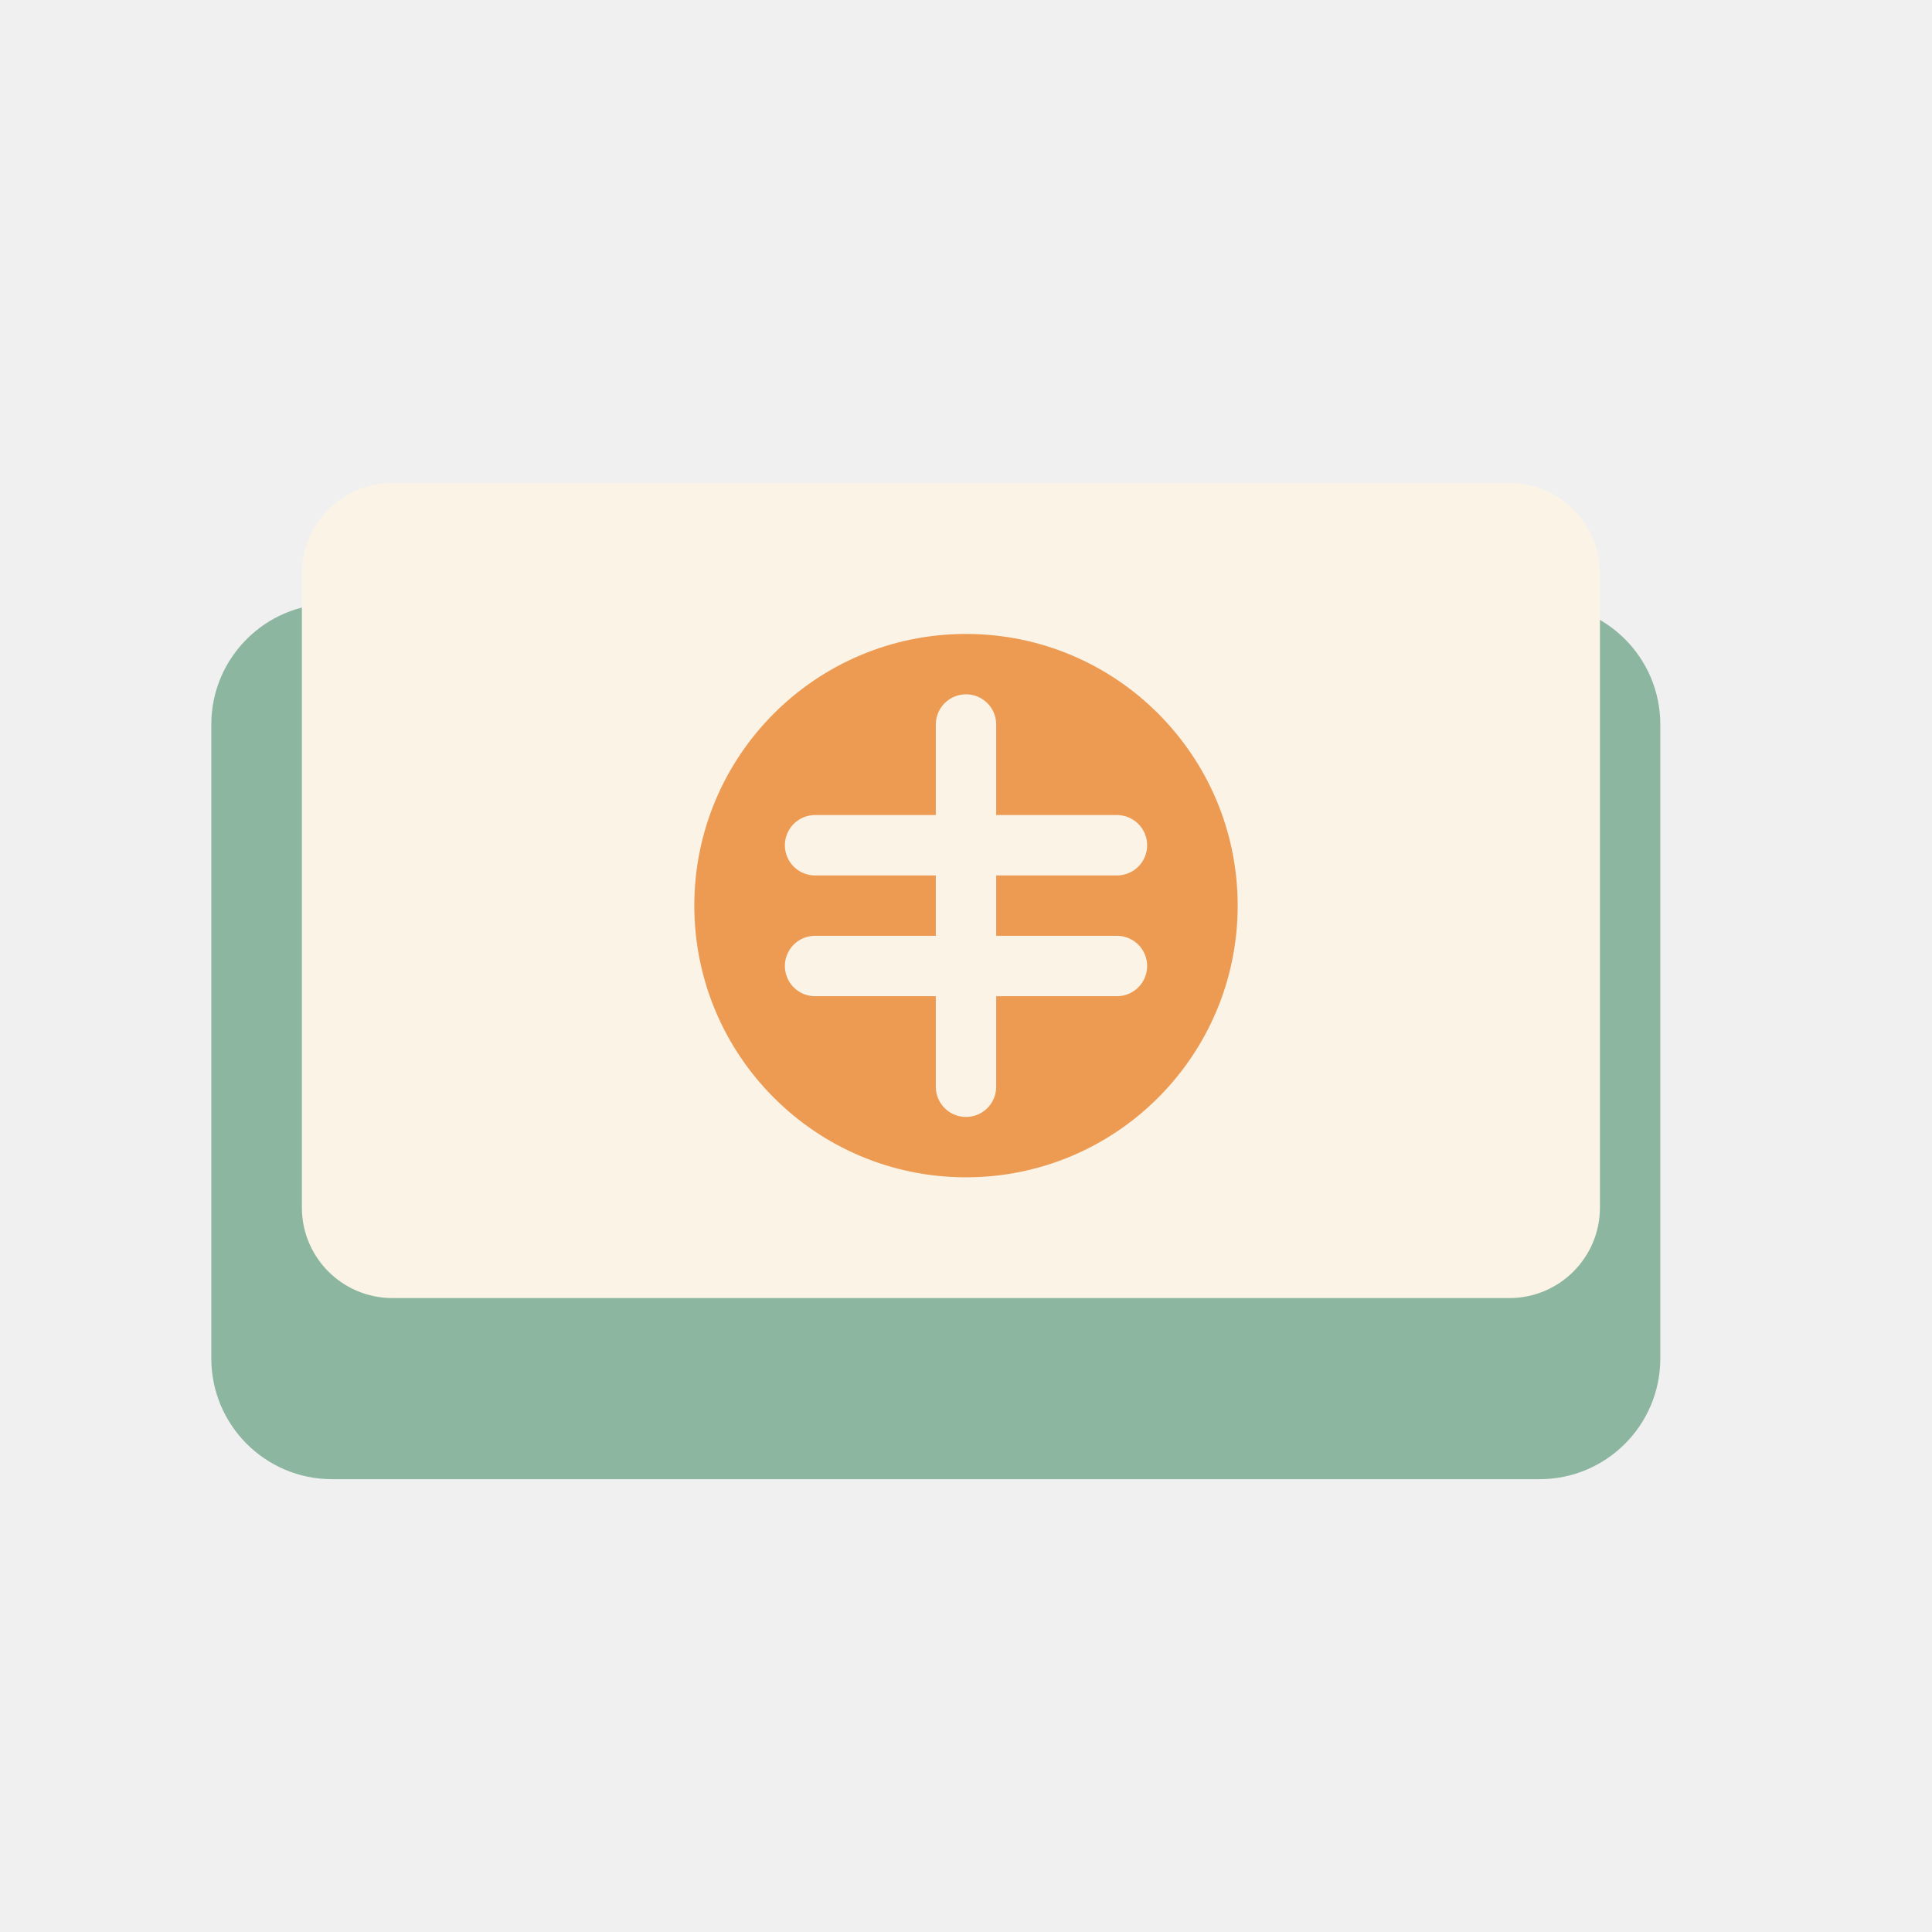
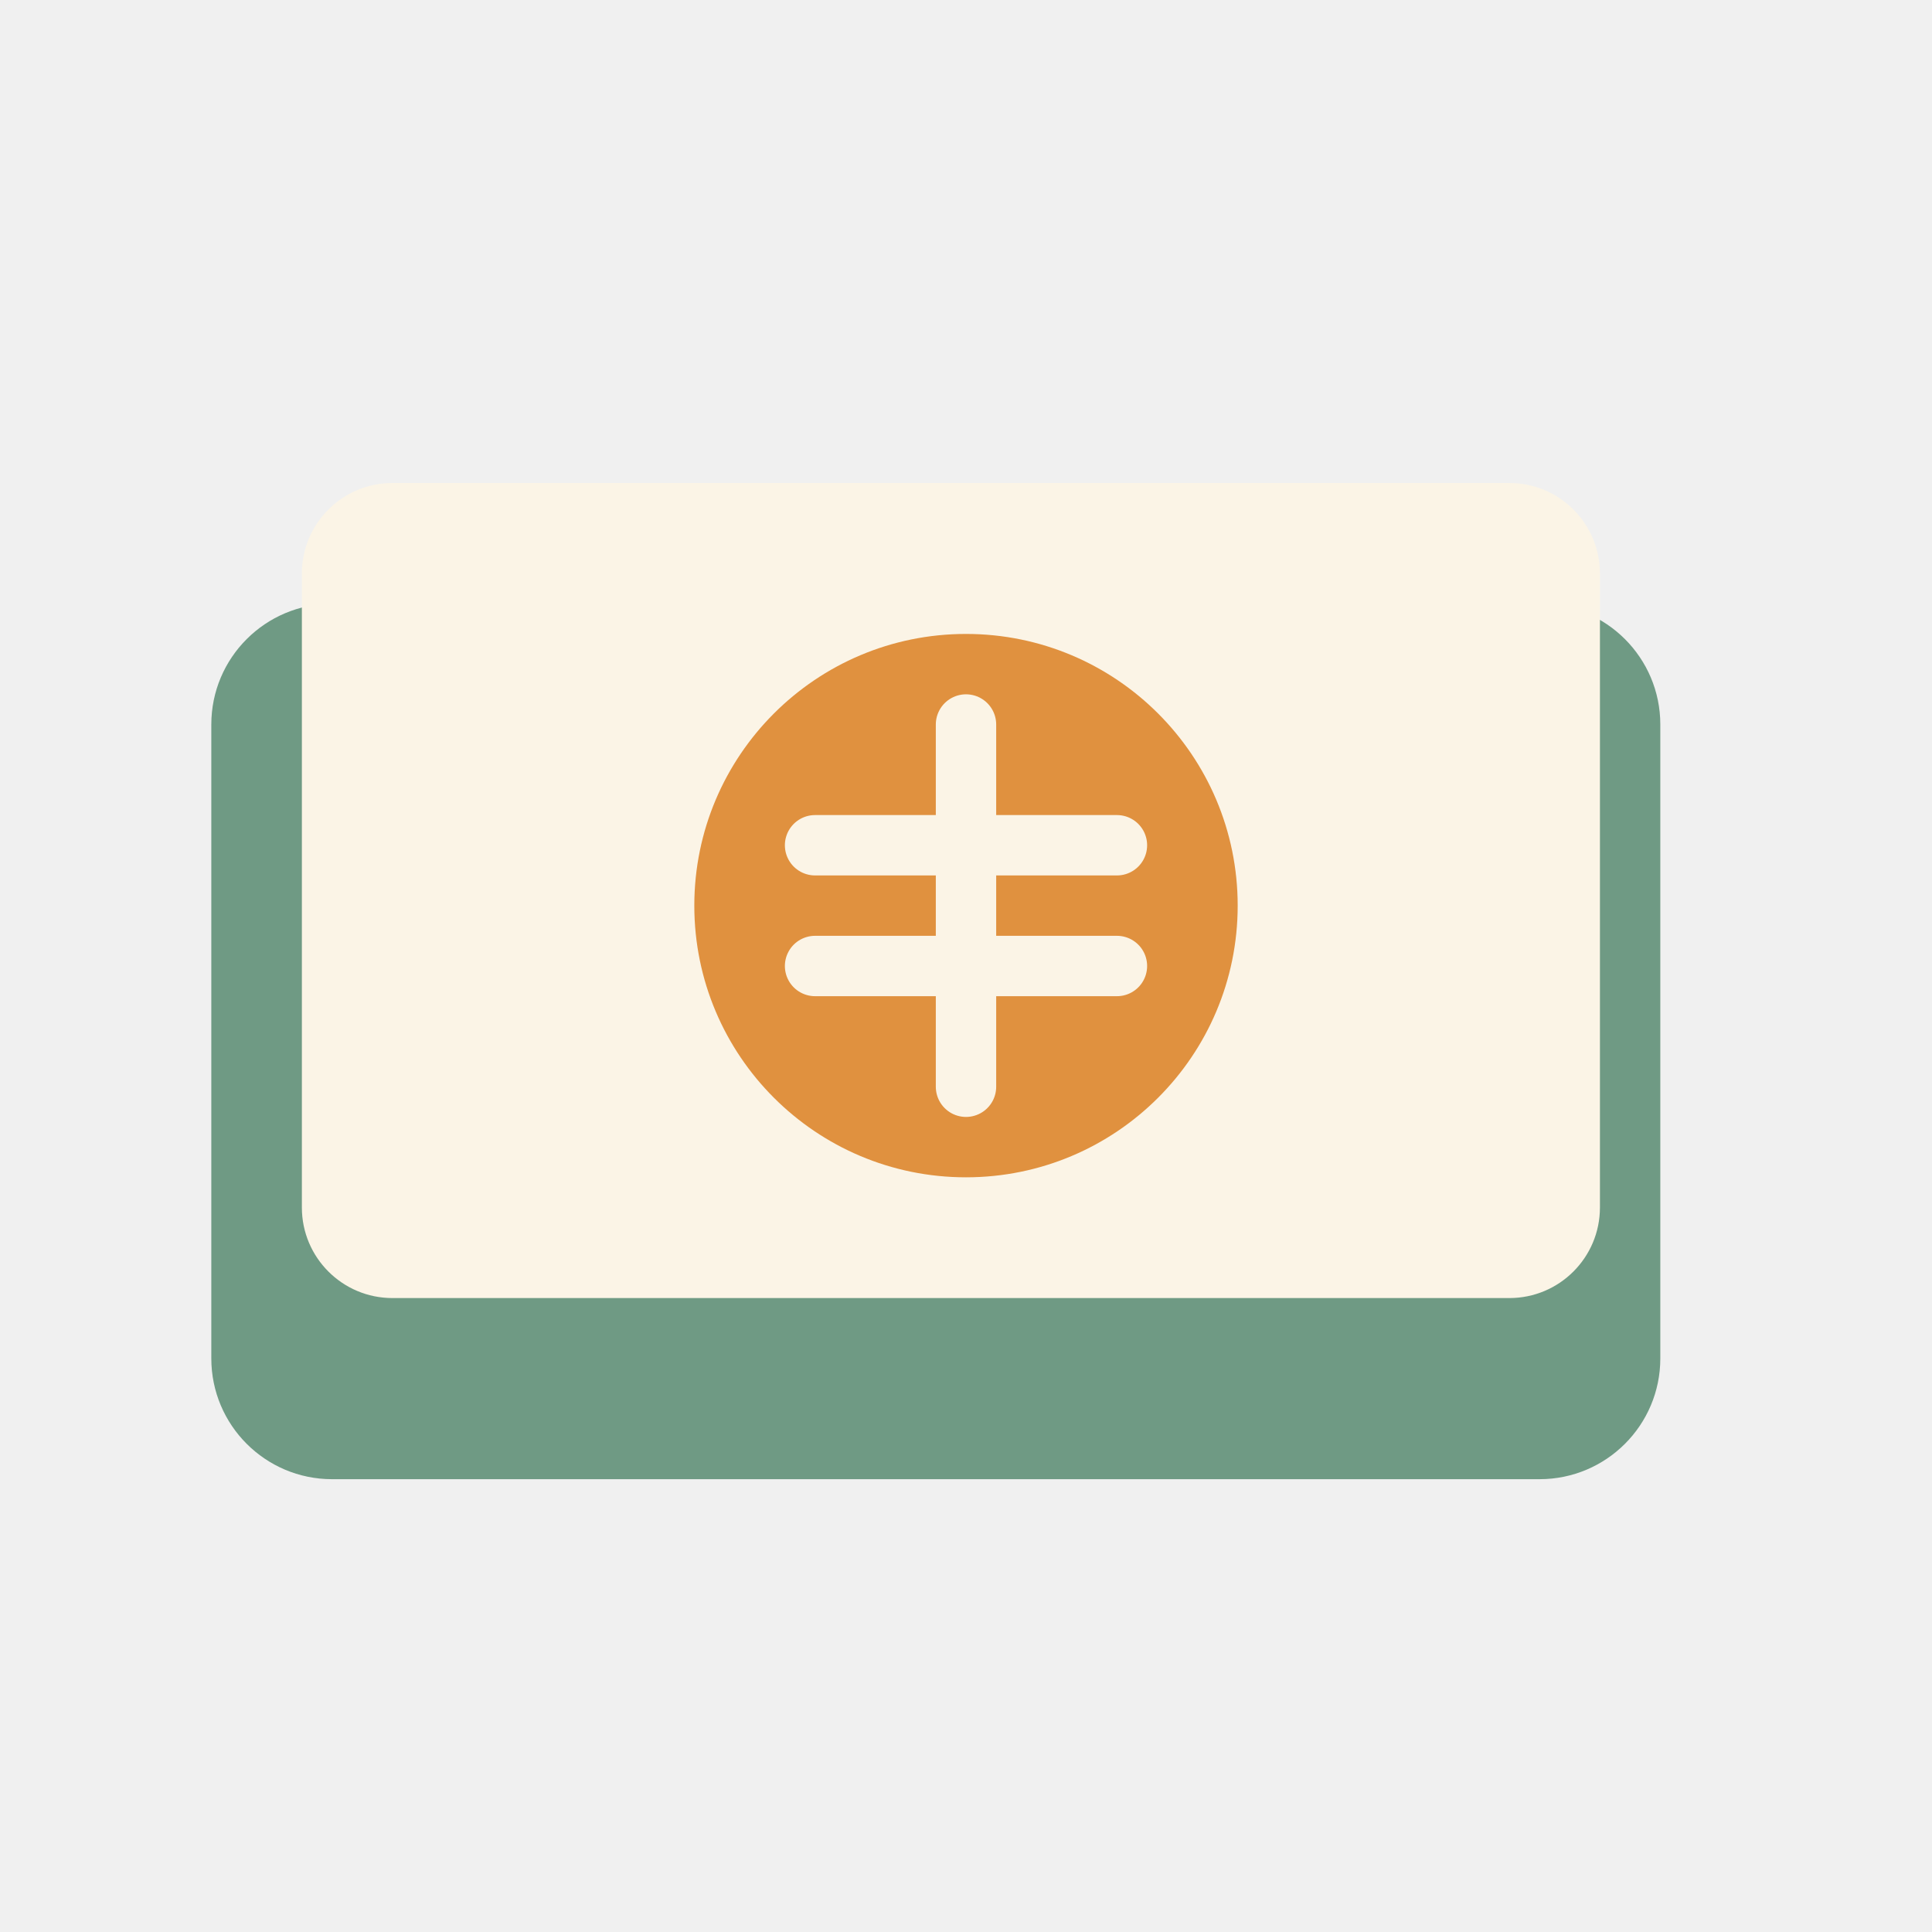
<svg xmlns="http://www.w3.org/2000/svg" viewBox="0 0 64 64" class="art-icon" aria-hidden="true" focusable="false">
-   <rect x="7" y="20" width="48" height="29" rx="4" fill="#8db6a0" />
+   <defs>
+     <linearGradient id="hy-sky-dusk" x1="0" y1="0" x2="0" y2="1">
+       <stop offset="0" stop-color="#2c3a5c" />
+       <stop offset="0.58" stop-color="#7b6380" />
+       <stop offset="1" stop-color="#e9a77a" />
+     </linearGradient>
+     <linearGradient id="hy-sky-morning" x1="0" y1="0" x2="0" y2="1">
+       <stop offset="0" stop-color="#b9d3df" />
+       <stop offset="0.58" stop-color="#d9e1d8" />
+       <stop offset="1" stop-color="#f6e7cf" />
+     </linearGradient>
+     <linearGradient id="hy-sky-day" x1="0" y1="0" x2="0" y2="1">
+       <stop offset="0" stop-color="#9cc3cf" />
+       <stop offset="0.58" stop-color="#c9dbd5" />
+       <stop offset="1" stop-color="#f3e3c4" />
+     </linearGradient>
+     <linearGradient id="hy-sky-evening" x1="0" y1="0" x2="0" y2="1">
+       <stop offset="0" stop-color="#1f2a44" />
+       <stop offset="0.58" stop-color="#4a4360" />
+       <stop offset="1" stop-color="#c7785c" />
+     </linearGradient>
+     <linearGradient id="hy-sky-golden" x1="0" y1="0" x2="0" y2="1">
+       <stop offset="0" stop-color="#e89a5c" />
+       <stop offset="0.58" stop-color="#f3bd7e" />
+       <stop offset="1" stop-color="#fde3b0" />
+     </linearGradient>
+     <linearGradient id="hy-sky-bluehour" x1="0" y1="0" x2="0" y2="1">
+       <stop offset="0" stop-color="#33476b" />
+       <stop offset="0.58" stop-color="#5f7393" />
+       <stop offset="1" stop-color="#9fb2c6" />
+     </linearGradient>
+     <linearGradient id="hy-glass-dusk" x1="0" y1="0" x2=".35" y2="1">
+       <stop offset="0" stop-color="#2c3a5c" />
+       <stop offset="0.7" stop-color="#e9a77a" />
+       <stop offset="1" stop-color="#a98875" />
+     </linearGradient>
+     <linearGradient id="hy-glass-morning" x1="0" y1="0" x2=".35" y2="1">
+       <stop offset="0" stop-color="#b9d3df" />
+       <stop offset="0.7" stop-color="#f6e7cf" />
+       <stop offset="1" stop-color="#cdccbf" />
+     </linearGradient>
+     <linearGradient id="hy-glass-day" x1="0" y1="0" x2=".35" y2="1">
+       <stop offset="0" stop-color="#9cc3cf" />
+       <stop offset="0.7" stop-color="#f3e3c4" />
+       <stop offset="1" stop-color="#c4c4af" />
+     </linearGradient>
+     <linearGradient id="hy-glass-evening" x1="0" y1="0" x2=".35" y2="1">
+       <stop offset="0" stop-color="#1f2a44" />
+       <stop offset="0.7" stop-color="#c7785c" />
+       <stop offset="1" stop-color="#8a5f57" />
+     </linearGradient>
+     <linearGradient id="hy-glass-golden" x1="0" y1="0" x2=".35" y2="1">
+       <stop offset="0" stop-color="#e89a5c" />
+       <stop offset="0.7" stop-color="#fde3b0" />
+       <stop offset="1" stop-color="#cfb38e" />
+     </linearGradient>
+     <linearGradient id="hy-glass-bluehour" x1="0" y1="0" x2=".35" y2="1">
+       <stop offset="0" stop-color="#33476b" />
+       <stop offset="0.7" stop-color="#9fb2c6" />
+       <stop offset="1" stop-color="#77889c" />
+     </linearGradient>
+     <radialGradient id="hy-glow">
+       <stop offset="0" stop-color="#ffe2a0" stop-opacity="0.85" />
+       <stop offset="0.45" stop-color="#ffc76e" stop-opacity="0.32" />
+       <stop offset="1" stop-color="#ffb45a" stop-opacity="0" />
+     </radialGradient>
+     <radialGradient id="hy-sun">
+       <stop offset="0" stop-color="#fff8e6" stop-opacity="0.95" />
+       <stop offset="0.25" stop-color="#ffe7b8" stop-opacity="0.55" />
+       <stop offset="1" stop-color="#ffd7a0" stop-opacity="0" />
+     </radialGradient>
+     <radialGradient id="hy-lamp">
+       <stop offset="0" stop-color="#fff1c8" stop-opacity="0.9" />
+       <stop offset="0.5" stop-color="#ffd27a" stop-opacity="0.25" />
+       <stop offset="1" stop-color="#ffd27a" stop-opacity="0" />
+     </radialGradient>
+     <radialGradient id="hy-vignette" cx=".45" cy=".42" r=".75">
+       <stop offset="0.55" stop-color="#1b2233" stop-opacity="0" />
+       <stop offset="1" stop-color="#1b2233" stop-opacity="0.32" />
+     </radialGradient>
+     <linearGradient id="hy-haze" x1="0" y1="0" x2="0" y2="1">
+       <stop offset="0" stop-color="#ffffff" stop-opacity="0" />
+       <stop offset="1" stop-color="#ffffff" stop-opacity="0.38" />
+     </linearGradient>
+     <linearGradient id="hy-fade" x1="0" y1="0" x2="0" y2="1">
+       <stop offset="0" stop-color="#1b2233" stop-opacity="0" />
+       <stop offset="1" stop-color="#1b2233" stop-opacity="0.3" />
+     </linearGradient>
+     <linearGradient id="hy-shine" x1="0" y1="0" x2="1" y2="1">
+       <stop offset="0" stop-color="#ffffff" stop-opacity="0.55" />
+       <stop offset="0.35" stop-color="#ffffff" stop-opacity="0" />
+       <stop offset="0.6" stop-color="#ffffff" stop-opacity="0.12" />
+       <stop offset="0.75" stop-color="#ffffff" stop-opacity="0" />
+     </linearGradient>
+     <linearGradient id="hy-facelight" x1="0" y1="0" x2="1" y2="1">
+       <stop offset="0" stop-color="#fff6e0" stop-opacity="0.2" />
+       <stop offset="0.45" stop-color="#fff6e0" stop-opacity="0" />
+       <stop offset="1" stop-color="#101a2a" stop-opacity="0.16" />
+     </linearGradient>
+     <linearGradient id="hy-ground" x1="0" y1="0" x2="0" y2="1">
+       <stop offset="0" stop-color="#000000" stop-opacity="0" />
+       <stop offset="1" stop-color="#000000" stop-opacity="0.22" />
+     </linearGradient>
+     <linearGradient id="hy-water" x1="0" y1="0" x2="0" y2="1">
+       <stop offset="0" stop-color="#9fbcc4" />
+       <stop offset="0.5" stop-color="#6f8f9b" />
+       <stop offset="1" stop-color="#41606e" />
+     </linearGradient>
+     <linearGradient id="hy-icon-hl" x1="0" y1="0" x2=".6" y2="1">
+       <stop offset="0" stop-color="#ffffff" stop-opacity="0.7" />
+       <stop offset="0.55" stop-color="#ffffff" stop-opacity="0" />
+     </linearGradient>
+     <linearGradient id="hy-chart" x1="0" y1="0" x2="0" y2="1">
+       <stop offset="0" stop-color="#2f7a68" stop-opacity="0.26" />
+       <stop offset="1" stop-color="#2f7a68" stop-opacity="0" />
+     </linearGradient>
+     <linearGradient id="hy-chart-up" x1="0" y1="0" x2="0" y2="1">
+       <stop offset="0" stop-color="#a5483a" stop-opacity="0.2" />
+       <stop offset="1" stop-color="#a5483a" stop-opacity="0" />
+     </linearGradient>
+     <linearGradient id="hy-steam" x1="0" y1="0" x2="0" y2="1">
+       <stop offset="0" stop-color="#ffffff" stop-opacity="0" />
+       <stop offset="0.5" stop-color="#ffffff" stop-opacity="0.55" />
+       <stop offset="1" stop-color="#ffffff" stop-opacity="0" />
+     </linearGradient>
+     <pattern id="hy-brick" width="16" height="8" patternUnits="userSpaceOnUse">
+       <path d="M0 .5H16M0 4.5H16M5 .5V4.5M13 4.5V8.5" stroke="#3a2018" stroke-opacity=".22" stroke-width=".7" />
+       <rect x="5.4" y=".9" width="7.2" height="3.2" fill="#000" fill-opacity=".05" />
+       <rect x="0" y="4.9" width="4.6" height="3.2" fill="#fff" fill-opacity=".06" />
+     </pattern>
+     <pattern id="hy-tile" width="6" height="6" patternUnits="userSpaceOnUse">
+       <path d="M0 .3H6M.3 0V6" stroke="#2d3a3a" stroke-opacity=".12" stroke-width=".5" />
+     </pattern>
+     <pattern id="hy-roof" width="10" height="6" patternUnits="userSpaceOnUse">
+       <path d="M0 6Q5 .8 10 6" stroke="#2a1a14" stroke-opacity=".28" stroke-width=".8" fill="none" />
+       <path d="M5 0V3" stroke="#fff" stroke-opacity=".12" stroke-width=".8" />
+     </pattern>
+     <pattern id="hy-wood" width="36" height="7" patternUnits="userSpaceOnUse">
+       <path d="M0 .4H36M22 .4V7" stroke="#3b2414" stroke-opacity=".25" stroke-width=".7" />
+       <path d="M3 3.5Q9 2.6 15 3.6" stroke="#3b2414" stroke-opacity=".1" stroke-width=".5" fill="none" />
+     </pattern>
+     <pattern id="hy-shutter" width="8" height="4" patternUnits="userSpaceOnUse">
+       <path d="M0 .5H8" stroke="#1d2433" stroke-opacity=".28" stroke-width=".8" />
+       <path d="M0 1.6H8" stroke="#fff" stroke-opacity=".14" stroke-width=".6" />
+     </pattern>
+     <pattern id="hy-hatch" width="5" height="5" patternUnits="userSpaceOnUse">
+       <path d="M-1 6L6 -1" stroke="#1d2433" stroke-opacity=".13" stroke-width=".6" />
+     </pattern>
+     <pattern id="hy-dapple" width="14" height="12" patternUnits="userSpaceOnUse">
+       <circle cx="3" cy="3" r="1.6" fill="#fff" fill-opacity=".16" />
+       <circle cx="10" cy="8" r="1.2" fill="#fff" fill-opacity=".12" />
+       <circle cx="8" cy="2" r="1" fill="#000" fill-opacity=".08" />
+       <circle cx="2" cy="9" r="1.3" fill="#000" fill-opacity=".07" />
+     </pattern>
+     <pattern id="hy-ripple" width="40" height="8" patternUnits="userSpaceOnUse">
+       <path d="M2 3H14M22 6H36" stroke="#fff" stroke-opacity=".28" stroke-width=".8" stroke-linecap="round" />
+     </pattern>
+     <pattern id="hy-grille" width="6" height="24" patternUnits="userSpaceOnUse">
+       <path d="M3 0V24" stroke="#3c4547" stroke-opacity=".7" stroke-width=".9" />
+       <path d="M0 12H6" stroke="#3c4547" stroke-opacity=".55" stroke-width=".7" />
+     </pattern>
+     <pattern id="hy-corr" width="5" height="10" patternUnits="userSpaceOnUse">
+       <path d="M1 0V10" stroke="#1d2433" stroke-opacity=".2" stroke-width="1" />
+       <path d="M3 0V10" stroke="#fff" stroke-opacity=".16" stroke-width=".8" />
+     </pattern>
+     <pattern id="hy-reed" width="3" height="6" patternUnits="userSpaceOnUse">
+       <path d="M1.5 0V6" stroke="#5a3d1c" stroke-opacity=".3" stroke-width=".7" />
+     </pattern>
+     <pattern id="hy-grass" width="9" height="6" patternUnits="userSpaceOnUse">
+       <path d="M1 6L2 2M4 6L5 1M7 6L6.5 3" stroke="#1f3a22" stroke-opacity=".2" stroke-width=".6" />
+     </pattern>
+     <pattern id="hy-paper" width="14" height="14" patternUnits="userSpaceOnUse">
+       <path d="M0 13.5H14" stroke="#7a6a50" stroke-opacity=".12" stroke-width=".6" />
+     </pattern>
+   </defs>
+   <rect x="7" y="20" width="48" height="29" rx="4" fill="#6f9a84" />
  <rect x="10" y="16" width="43" height="27" rx="3" fill="#fbf4e6" />
-   <circle cx="32" cy="30" r="9" fill="#ed9b53" />
+   <circle cx="32" cy="30" r="9" fill="#e0913f" />
  <path d="M32 24L32 36" fill="none" stroke="#fbf4e6" stroke-width="2" stroke-linecap="round" />
  <path d="M27 28L37 28" fill="none" stroke="#fbf4e6" stroke-width="2" stroke-linecap="round" />
  <path d="M27 32L37 32" fill="none" stroke="#fbf4e6" stroke-width="2" stroke-linecap="round" />
</svg>
